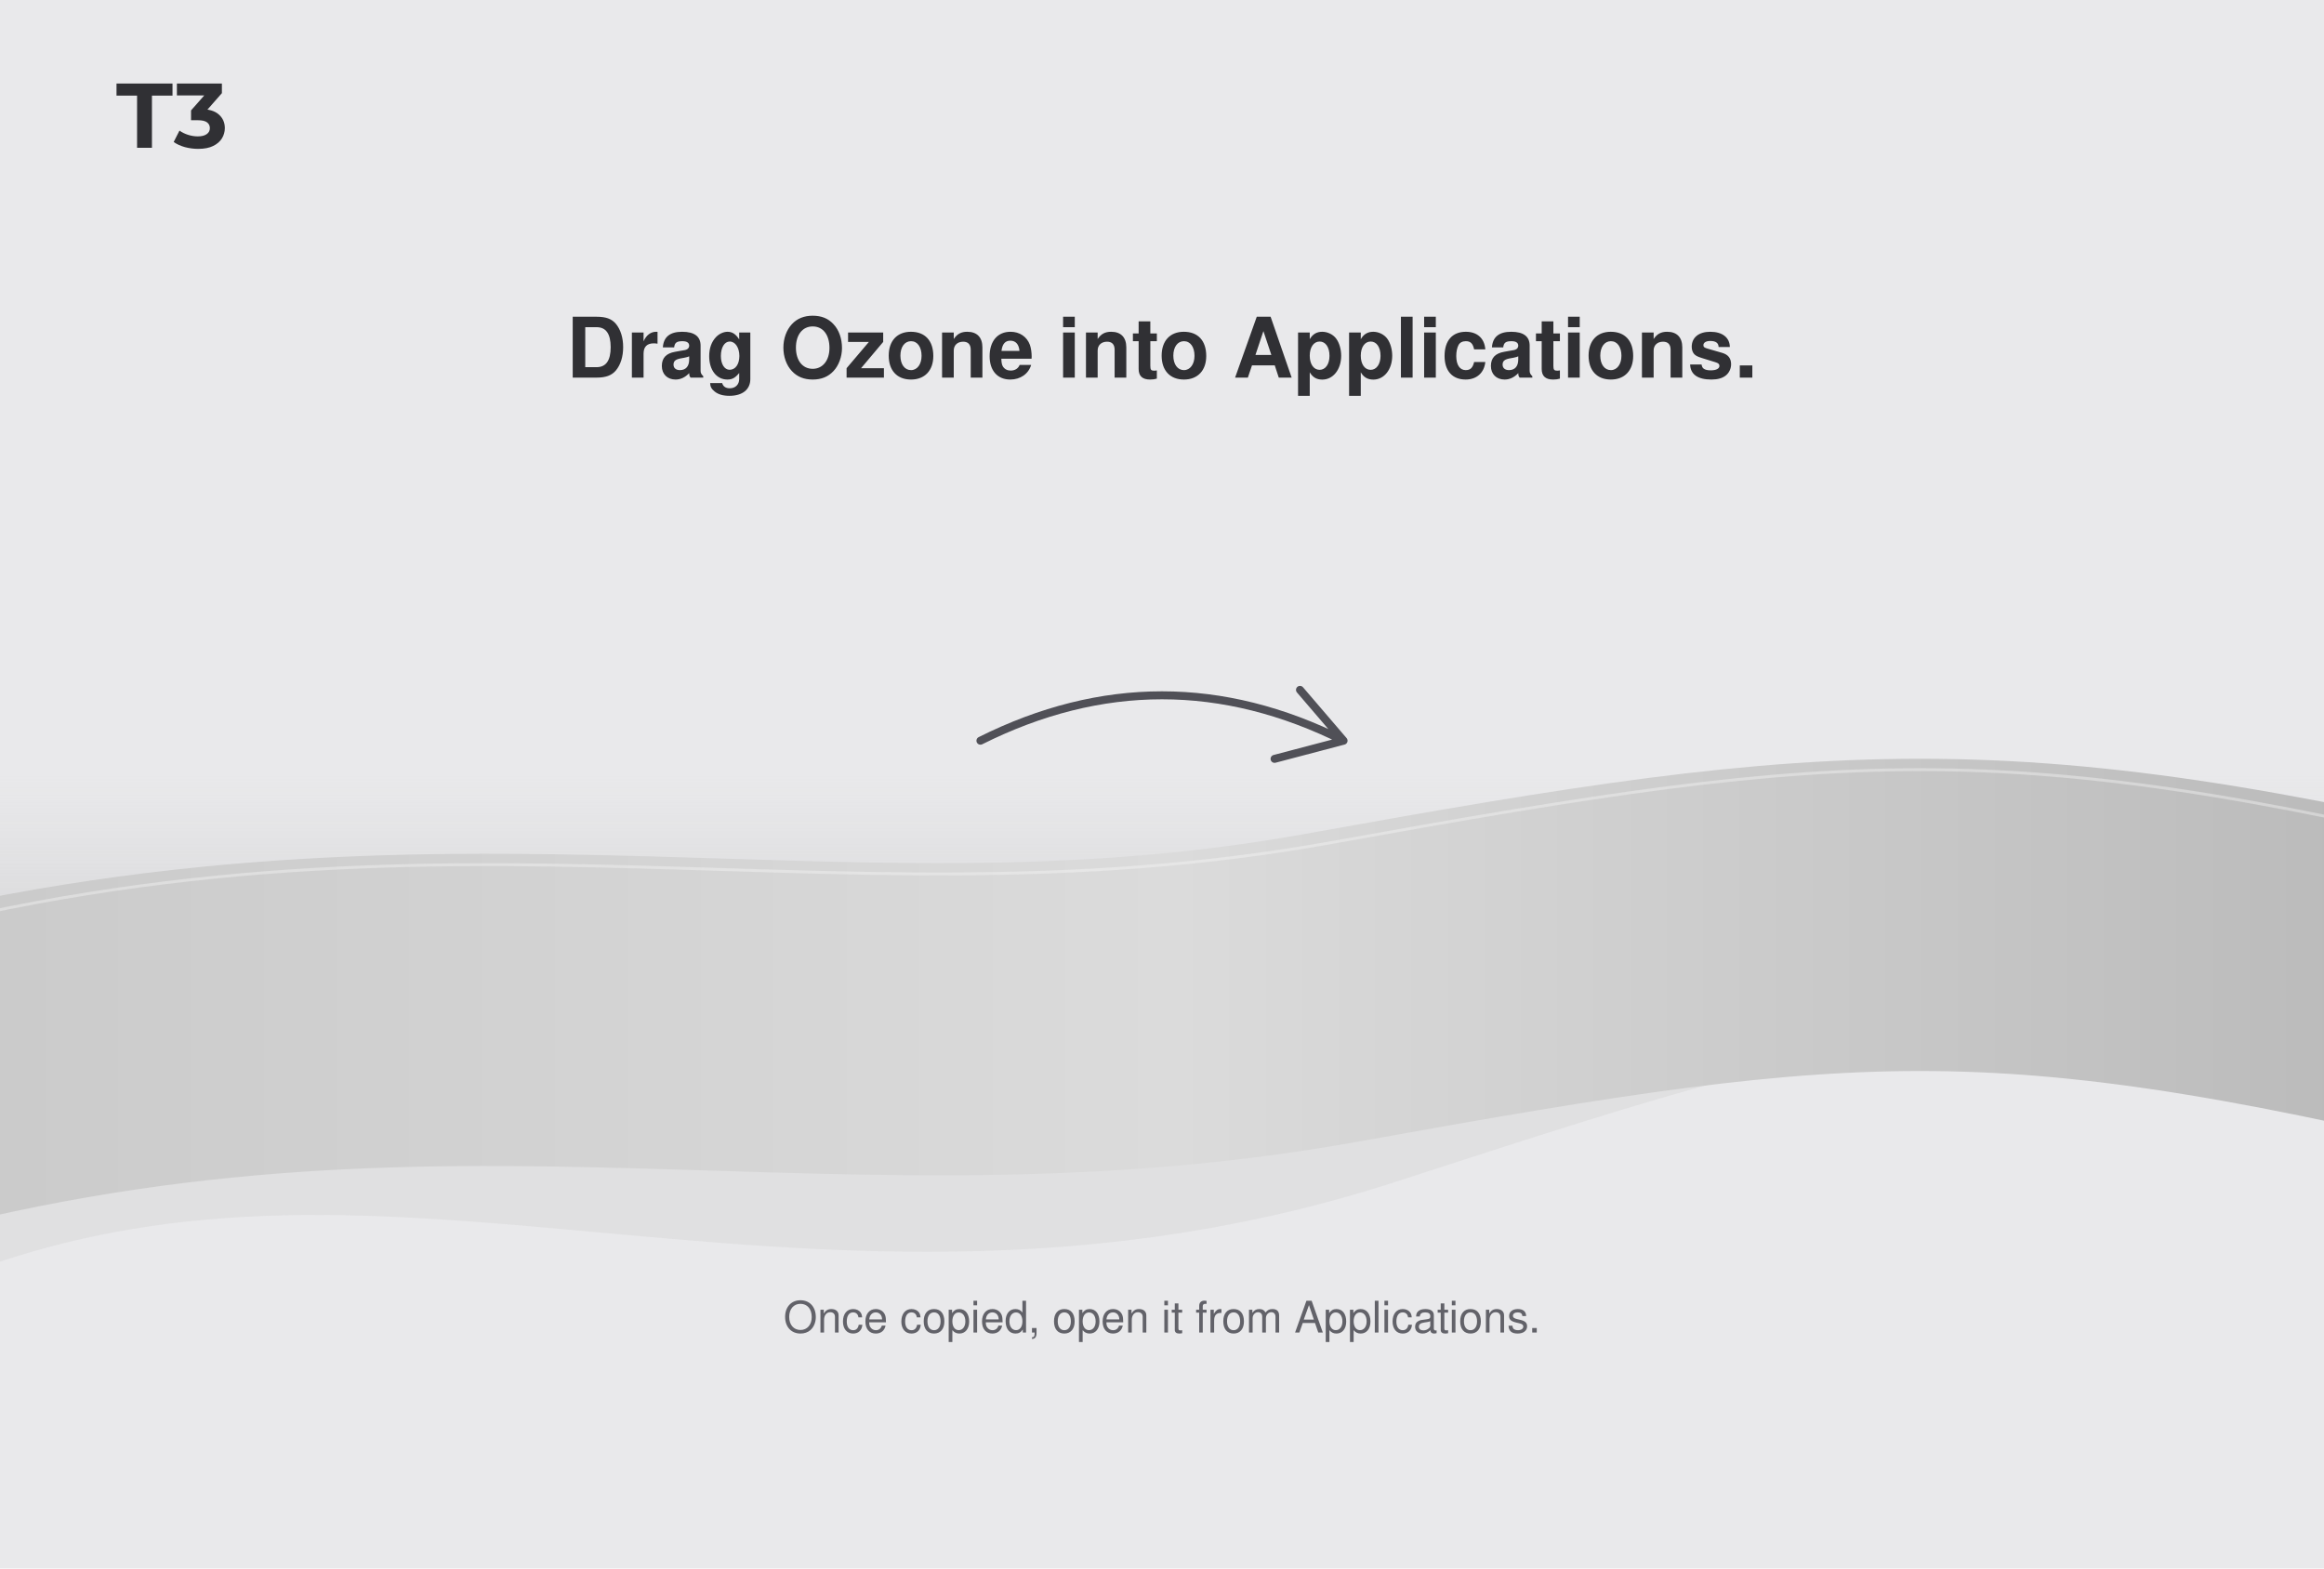
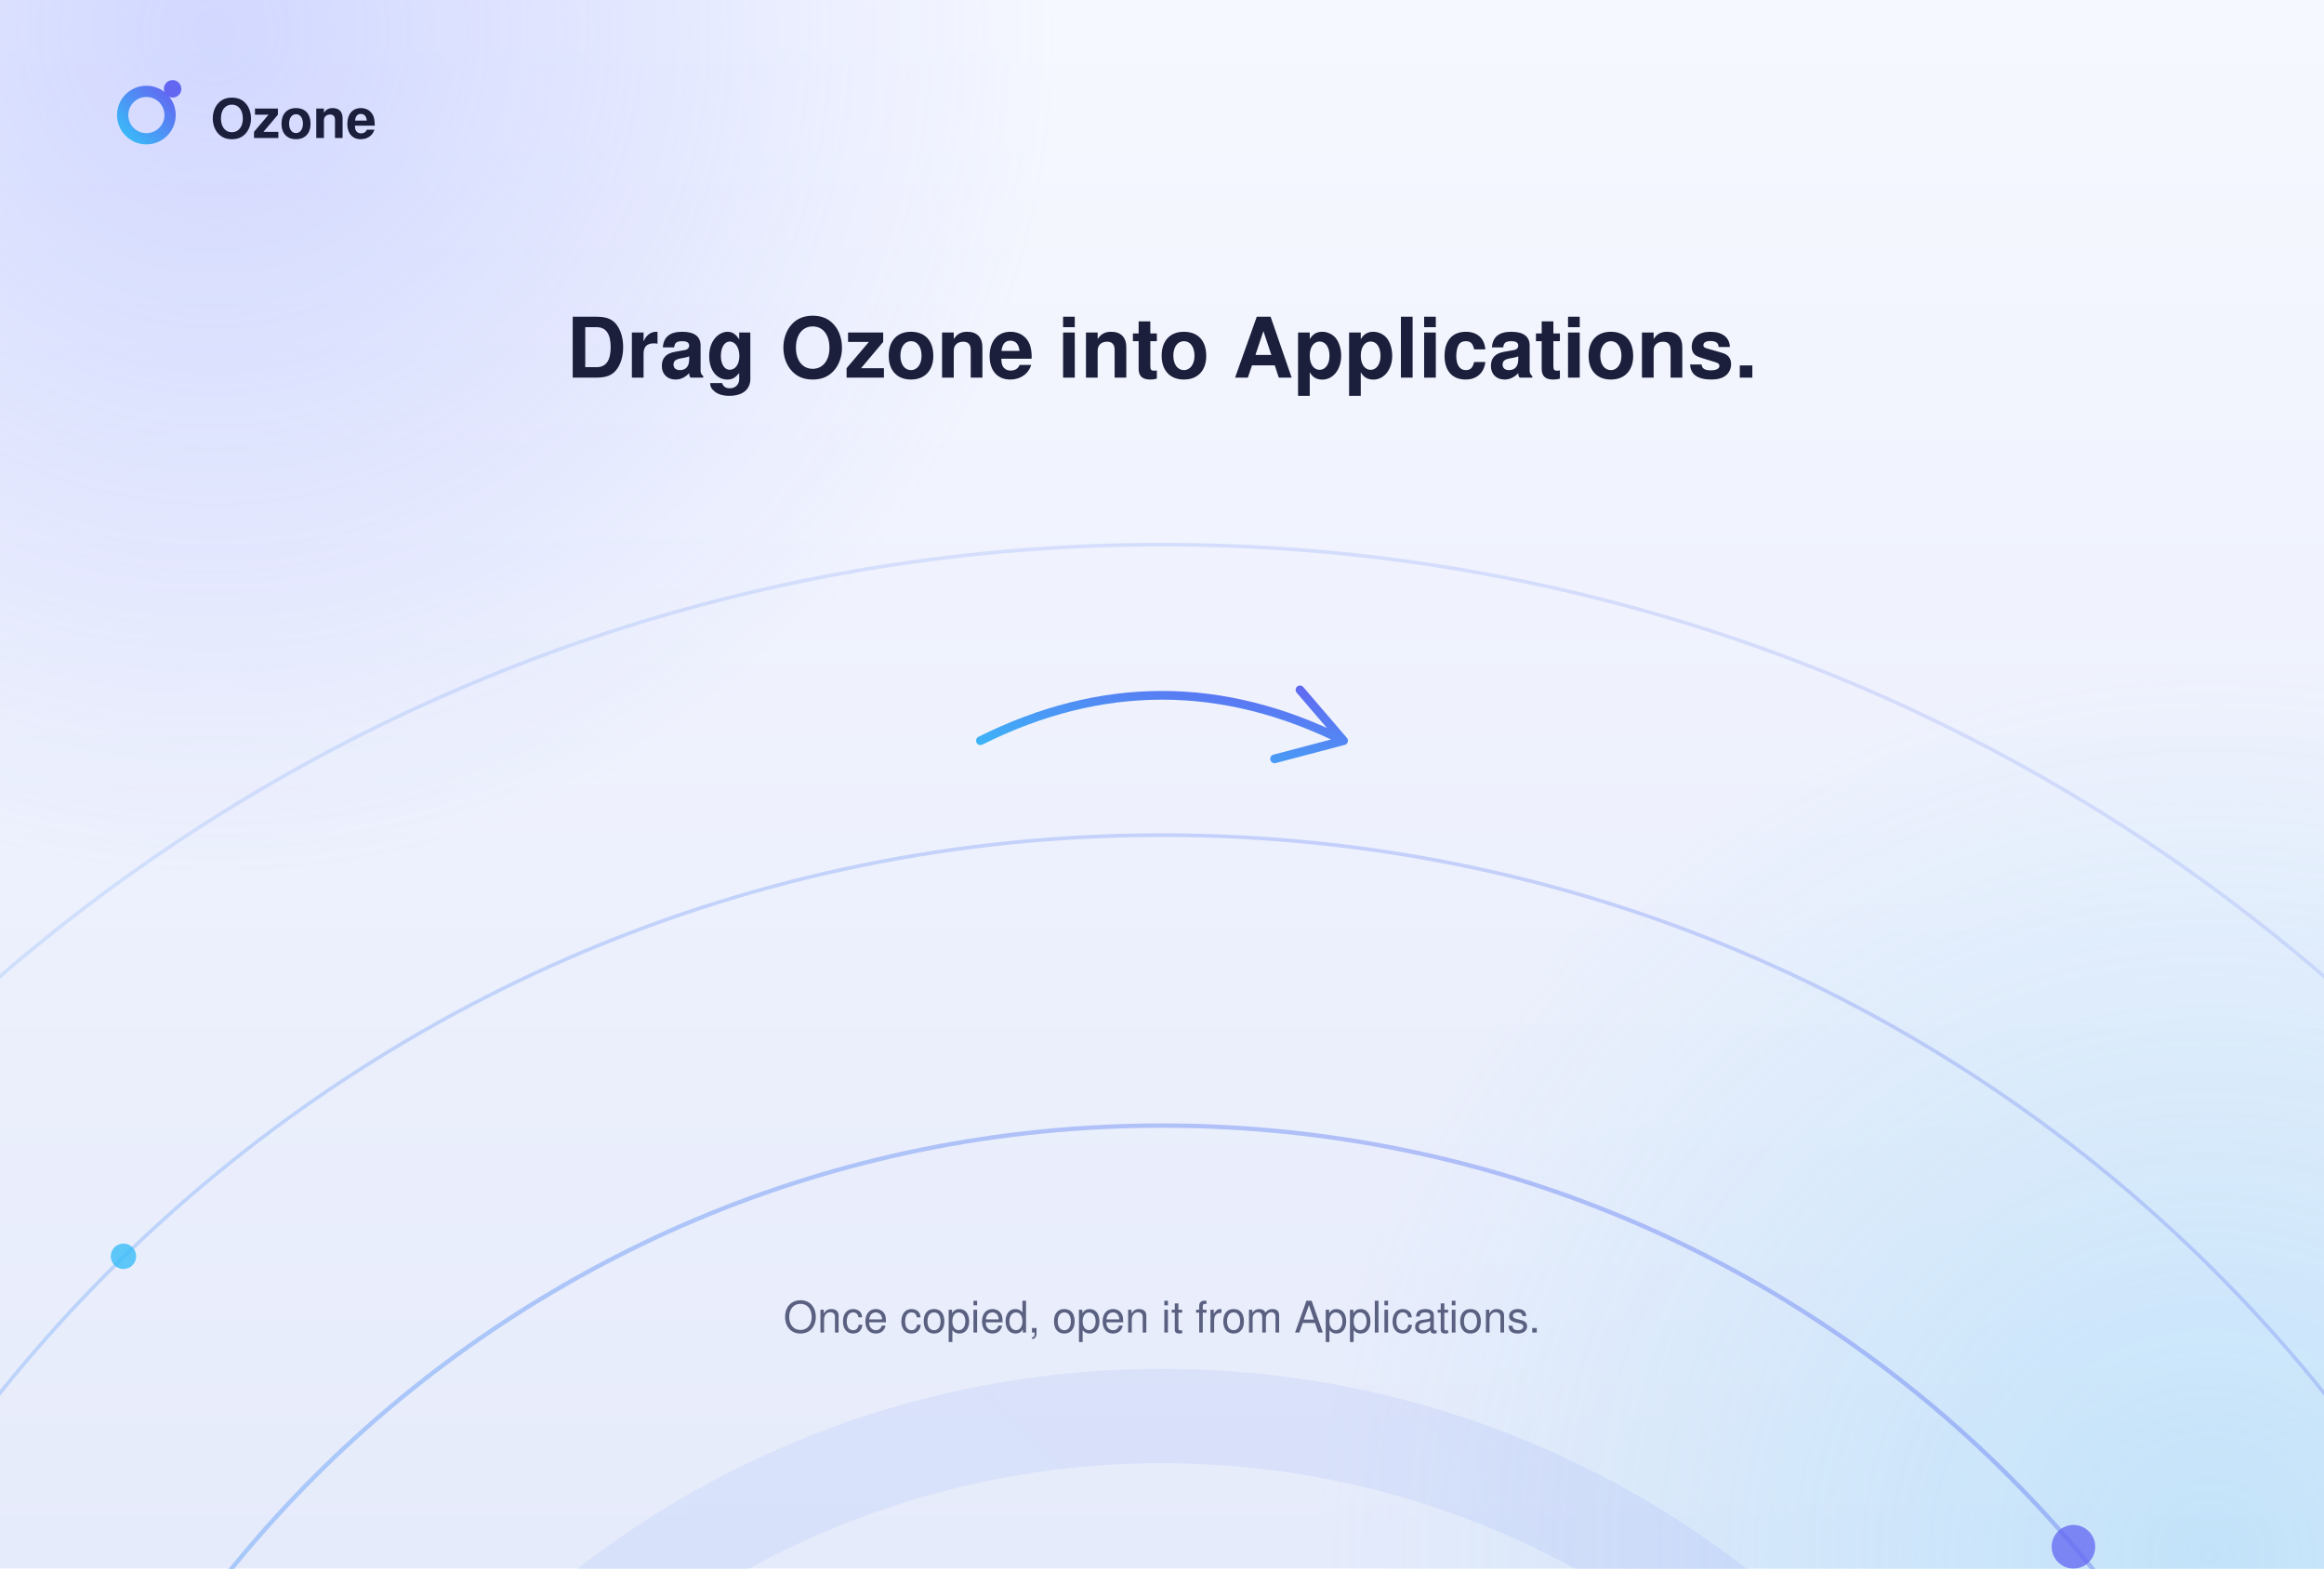
<svg xmlns="http://www.w3.org/2000/svg" width="1280" height="864" viewBox="0 0 640 432">
  <defs>
-     <linearGradient id="veil" x1="0" y1="0" x2="0" y2="1">
-       <stop stop-color="#B7B7B7" stop-opacity="0" />
-       <stop offset=".55" stop-color="#A5A5A5" stop-opacity=".24" />
-       <stop offset="1" stop-color="#D1D1D1" stop-opacity=".4" />
+     <linearGradient id="sky" x1="0" y1="0" x2="0" y2="1">
+       <stop stop-color="#F6F8FF" />
+       <stop offset="1" stop-color="#E6EBFB" />
    </linearGradient>
-     <linearGradient id="silk" x1="0" y1="0" x2="1" y2="0">
-       <stop stop-color="#C8C8C8" />
-       <stop offset=".5" stop-color="#DBDBDB" />
-       <stop offset="1" stop-color="#B5B5B5" />
+     <linearGradient id="ring" x1="0" y1="1" x2="1" y2="0">
+       <stop stop-color="#38BDF8" />
+       <stop offset="1" stop-color="#6366F1" />
    </linearGradient>
+     <radialGradient id="haze">
+       <stop stop-color="#7C8CFF" stop-opacity=".3" />
+       <stop offset="1" stop-color="#7C8CFF" stop-opacity="0" />
+     </radialGradient>
+     <radialGradient id="mist">
+       <stop stop-color="#5CCBF5" stop-opacity=".26" />
+       <stop offset="1" stop-color="#5CCBF5" stop-opacity="0" />
+     </radialGradient>
  </defs>
-   <rect width="640" height="432" fill="#E9E9EB" />
-   <path d="M-60 293C95 220 214 304 362 256S559 191 707 257" stroke="url(#veil)" stroke-width="146" fill="none" opacity="1" stroke-linecap="round" stroke-linejoin="round" />
-   <path d="M-60 306C113 252 223 298 367 272S553 242 707 280" stroke="url(#silk)" stroke-width="86" fill="none" opacity="1" stroke-linecap="round" stroke-linejoin="round" />
-   <path d="M-60 266C113 212 223 258 367 232S553 202 707 240" stroke="#F5F5F5" stroke-width="0.8" fill="none" opacity="0.42" stroke-linecap="round" stroke-linejoin="round" />
-   <svg x="32" y="23" width="30" height="18" viewBox="15.531 37 94.394 56.96" fill="#303034">
-     <path d="M33.451 93V47.56H15.531V37H64.331V47.56H46.411V93H33.451ZM86.725 93.96C82.832 93.96 78.965 93.453 75.125 92.44C71.285 91.373 68.032 89.88 65.365 87.96L70.405 78.04C72.539 79.587 75.019 80.813 77.845 81.72C80.672 82.627 83.525 83.08 86.405 83.08C89.659 83.08 92.219 82.44 94.085 81.16C95.952 79.88 96.885 78.12 96.885 75.88C96.885 73.747 96.059 72.067 94.405 70.84C92.752 69.613 90.085 69 86.405 69H80.485V60.44L96.085 42.76L97.525 47.4H68.165V37H107.365V45.4L91.845 63.08L85.285 59.32H89.045C95.925 59.32 101.125 60.867 104.645 63.96C108.165 67.053 109.925 71.027 109.925 75.88C109.925 79.027 109.099 81.987 107.445 84.76C105.792 87.48 103.259 89.693 99.845 91.4C96.432 93.107 92.059 93.96 86.725 93.96Z" />
+   <rect width="640" height="432" fill="url(#sky)" />
+   <circle cx="60" cy="10" r="230" fill="url(#haze)" />
+   <circle cx="610" cy="430" r="250" fill="url(#mist)" />
+   <g fill="none" stroke="url(#ring)">
+     <circle cx="320" cy="640" r="250" stroke-width="26" opacity=".1" />
+     <circle cx="320" cy="640" r="330" stroke-width="1.2" opacity=".4" />
+     <circle cx="320" cy="640" r="410" stroke-width="1" opacity=".28" />
+     <circle cx="320" cy="640" r="490" stroke-width="1" opacity=".18" />
+   </g>
+   <circle cx="571" cy="426" r="6" fill="#6366F1" opacity=".75" />
+   <circle cx="34" cy="346" r="3.5" fill="#38BDF8" opacity=".8" />
+   <svg x="30" y="20" width="22" height="22" viewBox="0 0 64 64">
+     <circle cx="30" cy="34" r="19" fill="none" stroke="url(#ring)" stroke-width="9" />
+     <circle cx="51" cy="13" r="7" fill="#6366F1" />
  </svg>
-   <text x="320" y="104" fill="#303034" font-family="Helvetica" font-size="23" font-weight="700" text-anchor="middle">Drag Ozone into Applications.</text>
-   <path d="M270 204Q320 179 370 204M358 190L370 204L351 209" stroke="#505057" stroke-width="2.2" fill="none" opacity="1" stroke-linecap="round" stroke-linejoin="round" />
-   <text x="320" y="367" fill="#626269" font-family="Helvetica" font-size="12" font-weight="400" text-anchor="middle">Once copied, open it from Applications.</text>
+   <text x="58" y="38" fill="#1B1F3B" font-family="Helvetica" font-size="15" font-weight="700">Ozone</text>
+   <text x="320" y="104" fill="#1B1F3B" font-family="Helvetica" font-size="23" font-weight="700" text-anchor="middle">Drag Ozone into Applications.</text>
+   <path d="M270 204Q320 179 370 204M358 190L370 204L351 209" stroke="url(#ring)" stroke-width="2.4" fill="none" stroke-linecap="round" stroke-linejoin="round" />
+   <text x="320" y="367" fill="#5A6080" font-family="Helvetica" font-size="12" font-weight="400" text-anchor="middle">Once copied, open it from Applications.</text>
</svg>
